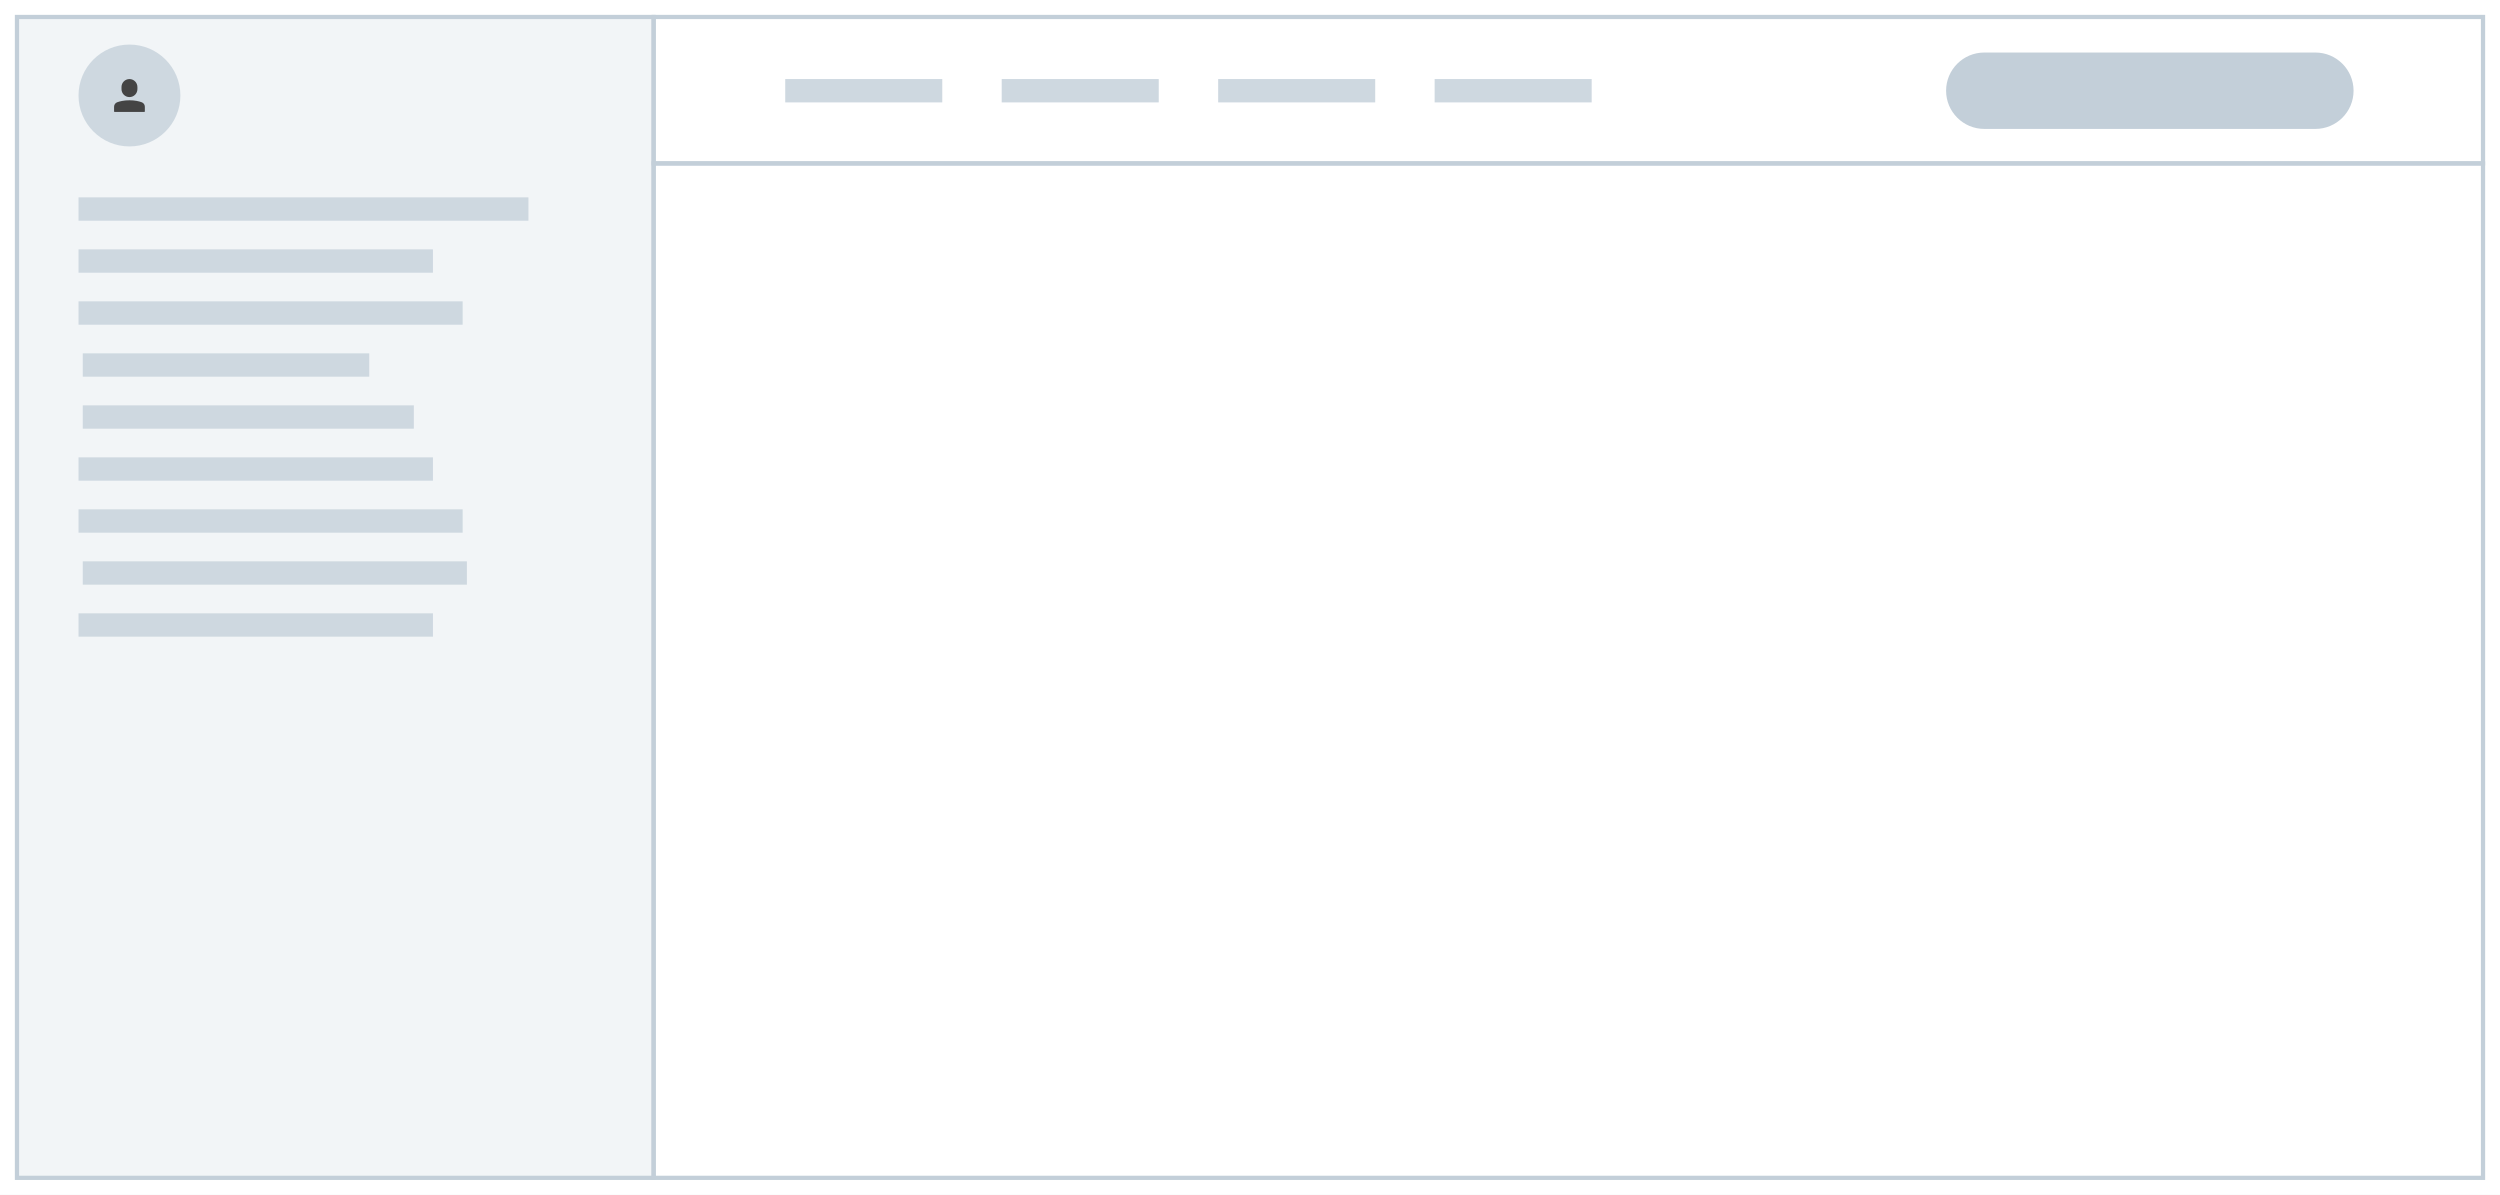
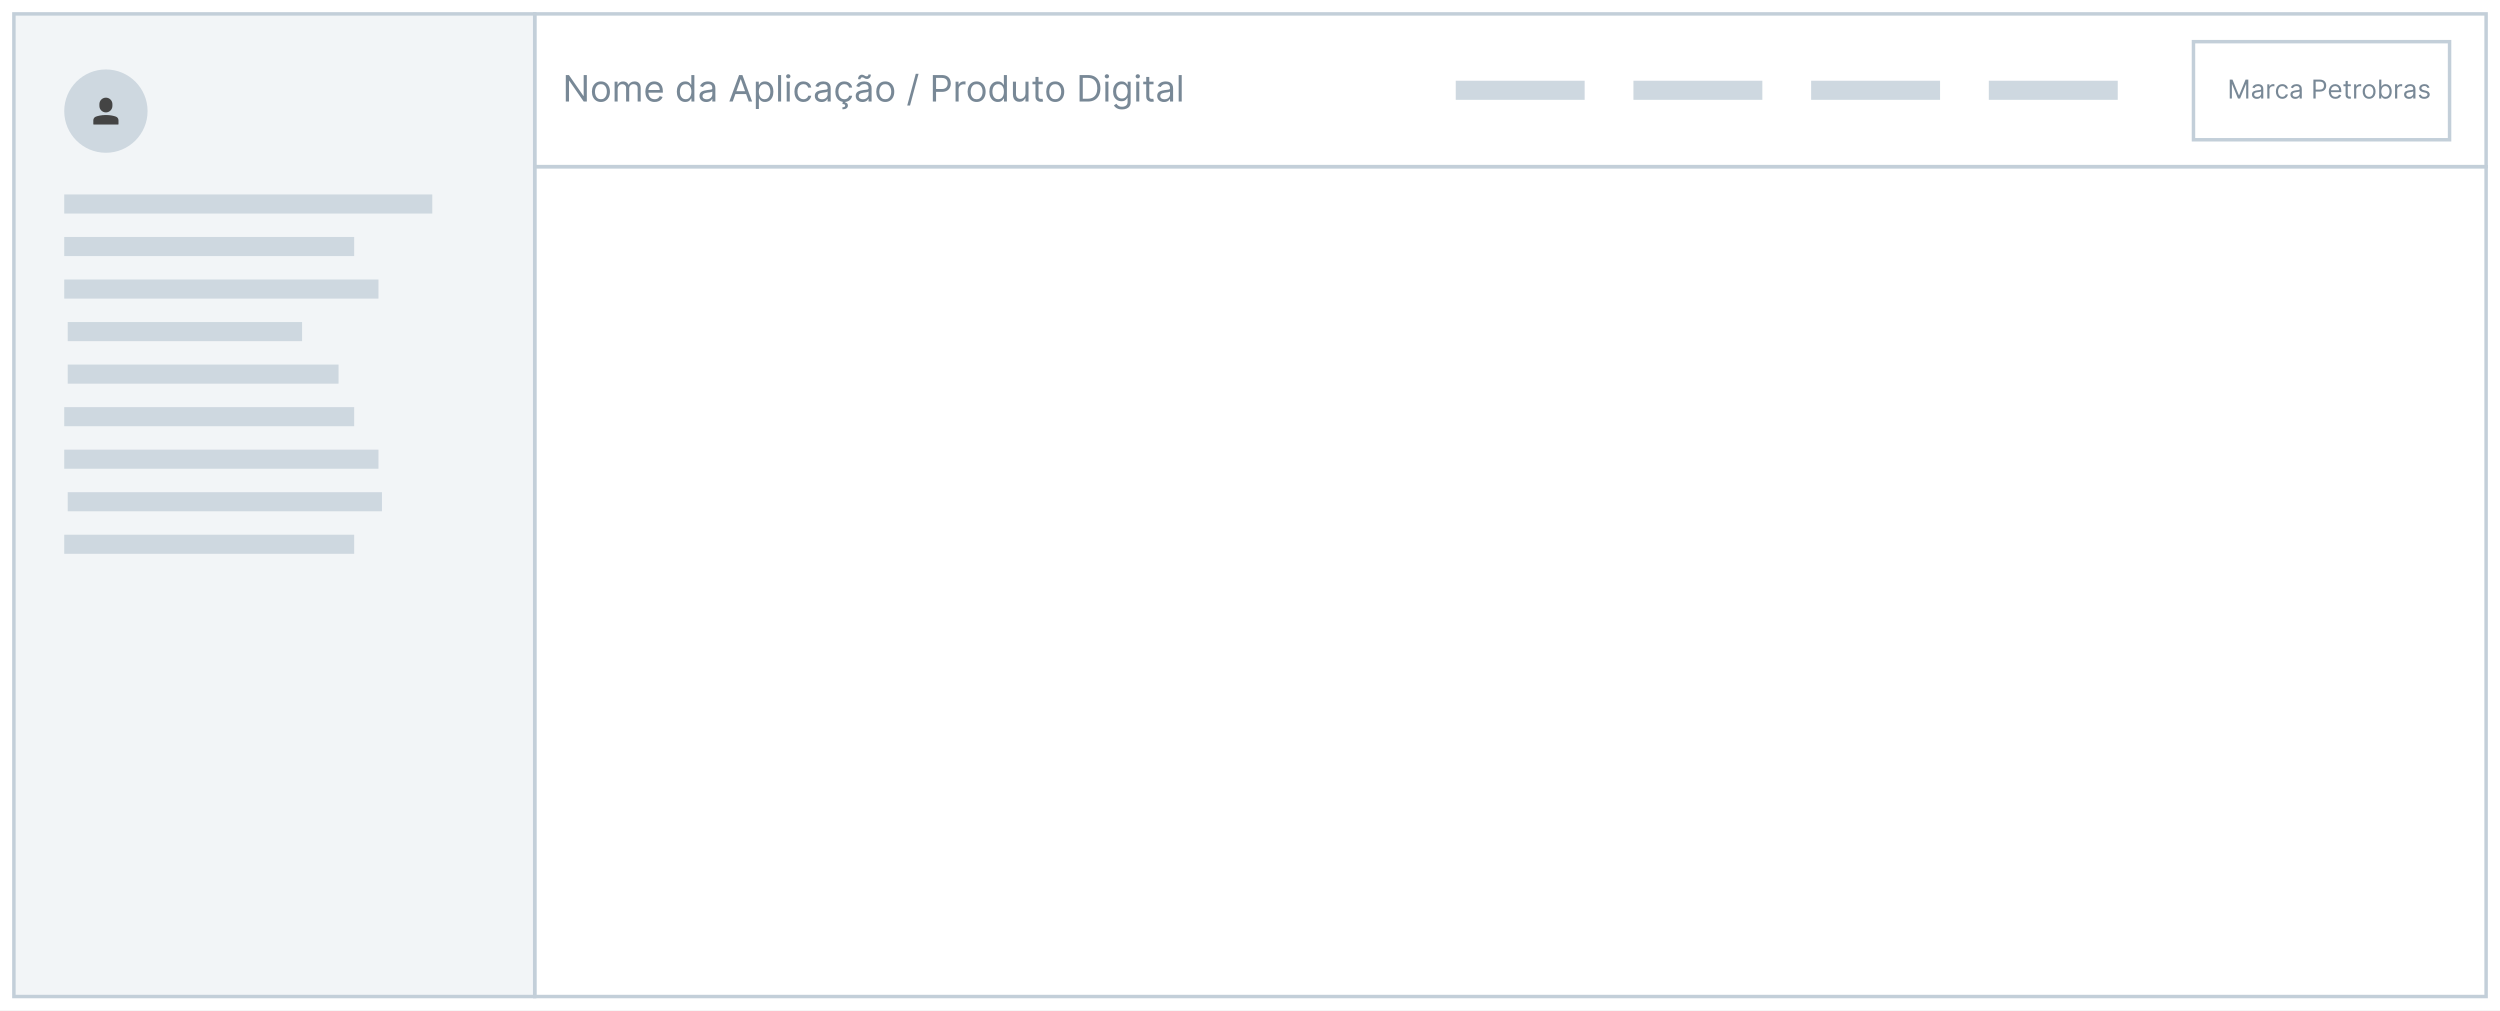
- <svg xmlns="http://www.w3.org/2000/svg" width="1178" height="563" viewBox="0 0 1178 563" fill="none">
-   <rect width="1178" height="563" fill="white" />
-   <path d="M308 8H8V555H308V8Z" fill="#F2F5F7" stroke="#C3CFD9" stroke-width="2" />
-   <path d="M61 69C74.255 69 85 58.255 85 45C85 31.745 74.255 21 61 21C47.745 21 37 31.745 37 45C37 58.255 47.745 69 61 69Z" fill="#CED8E0" />
-   <g clip-path="url(#clip0_2_4758)">
-     <path d="M66.77 48.178C65.599 47.755 63.647 47.25 61 47.25C58.353 47.25 56.401 47.755 55.23 48.178C54.344 48.498 53.75 49.348 53.75 50.294V52.5C53.75 52.638 53.862 52.75 54 52.75H68C68.138 52.75 68.25 52.638 68.25 52.5V50.294C68.25 49.348 67.656 48.498 66.77 48.178Z" fill="#444444" />
-     <path d="M61 45.75C63.068 45.75 64.75 44.068 64.75 42V41C64.75 38.932 63.068 37.25 61 37.25C58.932 37.25 57.25 38.932 57.25 41V42C57.25 44.068 58.932 45.75 61 45.75Z" fill="#444444" />
+ <svg xmlns="http://www.w3.org/2000/svg" width="1440" height="582" viewBox="0 0 1440 582" fill="none">
+   <rect width="1440" height="582" fill="white" />
+   <path d="M308 8H8V574H308V8Z" fill="#F2F5F7" stroke="#C3CFD9" stroke-width="2" />
+   <path d="M61 88C74.255 88 85 77.255 85 64C85 50.745 74.255 40 61 40C47.745 40 37 50.745 37 64C37 77.255 47.745 88 61 88Z" fill="#CED8E0" />
+   <g clip-path="url(#clip0_6_2473)">
+     <path d="M66.77 67.178C65.599 66.755 63.647 66.25 61 66.25C58.353 66.25 56.401 66.755 55.23 67.178C54.344 67.498 53.75 68.348 53.75 69.293V71.5C53.75 71.638 53.862 71.75 54 71.75H68C68.138 71.75 68.25 71.638 68.25 71.5V69.293C68.25 68.348 67.656 67.498 66.77 67.178Z" fill="#444444" />
+     <path d="M61 64.75C63.068 64.75 64.75 63.068 64.75 61V60C64.75 57.932 63.068 56.25 61 56.25C58.932 56.25 57.25 57.932 57.25 60V61C57.25 63.068 58.932 64.75 61 64.75Z" fill="#444444" />
  </g>
-   <path d="M249 93H37V104H249V93Z" fill="#CED8E0" />
-   <path d="M204 117.5H37V128.5H204V117.5Z" fill="#CED8E0" />
-   <path d="M218 142H37V153H218V142Z" fill="#CED8E0" />
-   <path d="M174 166.5H39V177.5H174V166.5Z" fill="#CED8E0" />
-   <path d="M195 191H39V202H195V191Z" fill="#CED8E0" />
-   <path d="M204 215.5H37V226.5H204V215.5Z" fill="#CED8E0" />
-   <path d="M218 240H37V251H218V240Z" fill="#CED8E0" />
-   <path d="M220 264.5H39V275.5H220V264.5Z" fill="#CED8E0" />
-   <path d="M204 289H37V300H204V289Z" fill="#CED8E0" />
-   <path d="M1170 8H308V77H1170V8Z" stroke="#C3CFD9" stroke-width="2" />
-   <path d="M444 37.25H370V48.25H444V37.25Z" fill="#CED8E0" />
-   <path d="M546 37.25H472V48.25H546V37.25Z" fill="#CED8E0" />
-   <path d="M648 37.25H574V48.25H648V37.25Z" fill="#CED8E0" />
-   <path d="M750 37.25H676V48.25H750V37.25Z" fill="#CED8E0" />
-   <path d="M1091 24.75H935C925.059 24.75 917 32.809 917 42.75C917 52.691 925.059 60.75 935 60.75H1091C1100.94 60.75 1109 52.691 1109 42.75C1109 32.809 1100.94 24.75 1091 24.75Z" fill="white" />
-   <path d="M1091 24.75H935C925.059 24.75 917 32.809 917 42.75C917 52.691 925.059 60.75 935 60.75H1091C1100.94 60.75 1109 52.691 1109 42.75C1109 32.809 1100.94 24.75 1091 24.75Z" fill="#C3CFD9" />
-   <path d="M1170 77H308V555H1170V77Z" stroke="#C3CFD9" stroke-width="2" />
+   <path d="M249 112H37V123H249V112Z" fill="#CED8E0" />
+   <path d="M204 136.5H37V147.5H204V136.5Z" fill="#CED8E0" />
+   <path d="M218 161H37V172H218V161Z" fill="#CED8E0" />
+   <path d="M174 185.5H39V196.5H174V185.5Z" fill="#CED8E0" />
+   <path d="M195 210H39V221H195V210Z" fill="#CED8E0" />
+   <path d="M204 234.5H37V245.5H204V234.5Z" fill="#CED8E0" />
+   <path d="M218 259H37V270H218V259Z" fill="#CED8E0" />
+   <path d="M220 283.5H39V294.5H220V283.5Z" fill="#CED8E0" />
+   <path d="M204 308H37V319H204V308Z" fill="#CED8E0" />
+   <path d="M1432 96H308V574H1432V96Z" stroke="#C3CFD9" stroke-width="2" />
+   <path d="M1432 8H308V96H1432V8Z" stroke="#C3CFD9" stroke-width="2" />
+   <path d="M338.015 43.227V58.5H336.226L327.903 46.508H327.754V58.5H325.905V43.227H327.694L336.047 55.249H336.196V43.227H338.015ZM346.131 58.739C345.097 58.739 344.189 58.492 343.409 58C342.633 57.508 342.027 56.82 341.589 55.935C341.157 55.05 340.941 54.016 340.941 52.832C340.941 51.639 341.157 50.598 341.589 49.708C342.027 48.818 342.633 48.127 343.409 47.635C344.189 47.142 345.097 46.896 346.131 46.896C347.165 46.896 348.07 47.142 348.845 47.635C349.626 48.127 350.232 48.818 350.665 49.708C351.102 50.598 351.321 51.639 351.321 52.832C351.321 54.016 351.102 55.05 350.665 55.935C350.232 56.82 349.626 57.508 348.845 58C348.07 58.492 347.165 58.739 346.131 58.739ZM346.131 57.158C346.916 57.158 347.563 56.956 348.07 56.554C348.577 56.151 348.952 55.621 349.196 54.965C349.439 54.309 349.561 53.598 349.561 52.832C349.561 52.067 349.439 51.353 349.196 50.692C348.952 50.031 348.577 49.496 348.07 49.089C347.563 48.681 346.916 48.477 346.131 48.477C345.345 48.477 344.699 48.681 344.192 49.089C343.685 49.496 343.31 50.031 343.066 50.692C342.822 51.353 342.701 52.067 342.701 52.832C342.701 53.598 342.822 54.309 343.066 54.965C343.31 55.621 343.685 56.151 344.192 56.554C344.699 56.956 345.345 57.158 346.131 57.158ZM354.008 58.5V47.045H355.708V48.835H355.857C356.096 48.224 356.481 47.749 357.013 47.411C357.545 47.068 358.184 46.896 358.93 46.896C359.685 46.896 360.314 47.068 360.816 47.411C361.323 47.749 361.719 48.224 362.002 48.835H362.121C362.415 48.244 362.855 47.774 363.441 47.426C364.028 47.073 364.731 46.896 365.552 46.896C366.576 46.896 367.414 47.217 368.065 47.858C368.716 48.495 369.042 49.486 369.042 50.834V58.5H367.282V50.834C367.282 49.989 367.051 49.385 366.588 49.022C366.126 48.659 365.582 48.477 364.955 48.477C364.15 48.477 363.526 48.721 363.083 49.208C362.641 49.69 362.42 50.302 362.42 51.043V58.5H360.63V50.655C360.63 50.004 360.419 49.479 359.996 49.081C359.573 48.679 359.029 48.477 358.363 48.477C357.905 48.477 357.478 48.599 357.08 48.843C356.687 49.086 356.369 49.424 356.126 49.857C355.887 50.284 355.768 50.779 355.768 51.341V58.5H354.008ZM377.062 58.739C375.959 58.739 375.007 58.495 374.206 58.008C373.411 57.516 372.797 56.83 372.364 55.95C371.937 55.065 371.723 54.035 371.723 52.862C371.723 51.689 371.937 50.655 372.364 49.76C372.797 48.86 373.398 48.159 374.169 47.657C374.944 47.15 375.849 46.896 376.883 46.896C377.48 46.896 378.069 46.996 378.651 47.195C379.232 47.394 379.762 47.717 380.239 48.164C380.716 48.606 381.097 49.193 381.38 49.924C381.663 50.655 381.805 51.555 381.805 52.624V53.369H372.976V51.848H380.015C380.015 51.202 379.886 50.625 379.628 50.118C379.374 49.611 379.011 49.211 378.539 48.917C378.072 48.624 377.52 48.477 376.883 48.477C376.182 48.477 375.576 48.651 375.064 48.999C374.557 49.342 374.166 49.79 373.893 50.342C373.619 50.894 373.483 51.485 373.483 52.117V53.131C373.483 53.996 373.632 54.729 373.93 55.331C374.233 55.927 374.654 56.382 375.19 56.695C375.727 57.004 376.351 57.158 377.062 57.158C377.525 57.158 377.942 57.093 378.315 56.964C378.693 56.83 379.019 56.631 379.292 56.367C379.565 56.099 379.777 55.766 379.926 55.368L381.626 55.845C381.447 56.422 381.146 56.929 380.724 57.367C380.301 57.799 379.779 58.137 379.158 58.381C378.536 58.619 377.838 58.739 377.062 58.739ZM394.714 58.739C393.759 58.739 392.917 58.498 392.186 58.015C391.455 57.528 390.883 56.842 390.471 55.957C390.058 55.067 389.852 54.016 389.852 52.803C389.852 51.599 390.058 50.555 390.471 49.67C390.883 48.785 391.458 48.102 392.193 47.62C392.929 47.137 393.779 46.896 394.744 46.896C395.489 46.896 396.079 47.021 396.511 47.269C396.949 47.513 397.282 47.791 397.51 48.104C397.744 48.413 397.926 48.666 398.055 48.865H398.204V43.227H399.964V58.5H398.264V56.74H398.055C397.926 56.949 397.742 57.212 397.503 57.531C397.264 57.844 396.924 58.125 396.481 58.373C396.039 58.617 395.45 58.739 394.714 58.739ZM394.953 57.158C395.659 57.158 396.255 56.974 396.742 56.606C397.23 56.233 397.6 55.718 397.853 55.062C398.107 54.401 398.234 53.638 398.234 52.773C398.234 51.918 398.11 51.169 397.861 50.528C397.612 49.882 397.244 49.38 396.757 49.022C396.27 48.659 395.668 48.477 394.953 48.477C394.207 48.477 393.585 48.669 393.088 49.051C392.596 49.429 392.226 49.944 391.977 50.595C391.733 51.242 391.612 51.967 391.612 52.773C391.612 53.588 391.736 54.329 391.985 54.995C392.238 55.656 392.611 56.183 393.103 56.576C393.6 56.964 394.217 57.158 394.953 57.158ZM406.802 58.769C406.076 58.769 405.418 58.632 404.826 58.358C404.235 58.08 403.765 57.68 403.417 57.158C403.069 56.631 402.895 55.994 402.895 55.249C402.895 54.592 403.024 54.06 403.282 53.653C403.541 53.24 403.886 52.917 404.319 52.683C404.752 52.45 405.229 52.276 405.751 52.161C406.278 52.042 406.807 51.947 407.339 51.878C408.035 51.788 408.6 51.721 409.032 51.676C409.47 51.627 409.788 51.545 409.987 51.43C410.19 51.316 410.292 51.117 410.292 50.834V50.774C410.292 50.038 410.091 49.467 409.688 49.059C409.291 48.651 408.687 48.447 407.876 48.447C407.036 48.447 406.377 48.631 405.9 48.999C405.423 49.367 405.087 49.76 404.893 50.178L403.223 49.581C403.521 48.885 403.919 48.343 404.416 47.955C404.918 47.562 405.465 47.289 406.057 47.135C406.653 46.976 407.24 46.896 407.817 46.896C408.184 46.896 408.607 46.941 409.084 47.031C409.567 47.115 410.031 47.291 410.479 47.56C410.931 47.828 411.307 48.234 411.605 48.776C411.903 49.318 412.052 50.043 412.052 50.953V58.5H410.292V56.949H410.203C410.084 57.197 409.885 57.463 409.606 57.747C409.328 58.03 408.958 58.271 408.495 58.47C408.033 58.669 407.469 58.769 406.802 58.769ZM407.071 57.188C407.767 57.188 408.353 57.051 408.831 56.777C409.313 56.504 409.676 56.151 409.92 55.718C410.168 55.286 410.292 54.831 410.292 54.354V52.743C410.218 52.832 410.054 52.914 409.8 52.989C409.552 53.059 409.263 53.121 408.935 53.175C408.612 53.225 408.296 53.27 407.988 53.31C407.685 53.344 407.439 53.374 407.25 53.399C406.792 53.459 406.365 53.556 405.967 53.69C405.574 53.819 405.256 54.016 405.013 54.279C404.774 54.538 404.655 54.891 404.655 55.338C404.655 55.95 404.881 56.412 405.333 56.725C405.791 57.033 406.37 57.188 407.071 57.188ZM422.036 58.5H420.097L425.705 43.227H427.614L433.222 58.5H431.283L426.719 45.644H426.6L422.036 58.5ZM422.752 52.534H430.567V54.175H422.752V52.534ZM435.362 62.795V47.045H437.063V48.865H437.271C437.401 48.666 437.58 48.413 437.808 48.104C438.042 47.791 438.375 47.513 438.808 47.269C439.245 47.021 439.837 46.896 440.582 46.896C441.547 46.896 442.397 47.137 443.133 47.62C443.869 48.102 444.443 48.785 444.856 49.67C445.268 50.555 445.474 51.599 445.474 52.803C445.474 54.016 445.268 55.067 444.856 55.957C444.443 56.842 443.871 57.528 443.14 58.015C442.409 58.498 441.567 58.739 440.612 58.739C439.876 58.739 439.287 58.617 438.845 58.373C438.402 58.125 438.062 57.844 437.823 57.531C437.585 57.212 437.401 56.949 437.271 56.74H437.122V62.795H435.362ZM437.092 52.773C437.092 53.638 437.219 54.401 437.473 55.062C437.726 55.718 438.097 56.233 438.584 56.606C439.071 56.974 439.668 57.158 440.374 57.158C441.109 57.158 441.723 56.964 442.216 56.576C442.713 56.183 443.086 55.656 443.334 54.995C443.588 54.329 443.715 53.588 443.715 52.773C443.715 51.967 443.59 51.242 443.342 50.595C443.098 49.944 442.728 49.429 442.231 49.051C441.738 48.669 441.119 48.477 440.374 48.477C439.658 48.477 439.056 48.659 438.569 49.022C438.082 49.38 437.714 49.882 437.465 50.528C437.217 51.169 437.092 51.918 437.092 52.773ZM449.919 43.227V58.5H448.159V43.227H449.919ZM453.143 58.5V47.045H454.902V58.5H453.143ZM454.037 45.136C453.694 45.136 453.399 45.02 453.15 44.786C452.906 44.552 452.785 44.271 452.785 43.943C452.785 43.615 452.906 43.334 453.15 43.1C453.399 42.867 453.694 42.75 454.037 42.75C454.38 42.75 454.674 42.867 454.917 43.1C455.166 43.334 455.29 43.615 455.29 43.943C455.29 44.271 455.166 44.552 454.917 44.786C454.674 45.02 454.38 45.136 454.037 45.136ZM462.779 58.739C461.705 58.739 460.781 58.485 460.005 57.978C459.23 57.471 458.633 56.772 458.215 55.883C457.798 54.992 457.589 53.976 457.589 52.832C457.589 51.669 457.803 50.642 458.23 49.752C458.663 48.858 459.264 48.159 460.035 47.657C460.811 47.15 461.715 46.896 462.75 46.896C463.555 46.896 464.281 47.045 464.927 47.344C465.573 47.642 466.103 48.06 466.515 48.597C466.928 49.133 467.184 49.76 467.284 50.476H465.524C465.389 49.954 465.091 49.492 464.629 49.089C464.171 48.681 463.555 48.477 462.779 48.477C462.093 48.477 461.492 48.656 460.975 49.014C460.463 49.367 460.062 49.867 459.774 50.513C459.491 51.154 459.349 51.908 459.349 52.773C459.349 53.658 459.488 54.428 459.767 55.084C460.05 55.741 460.448 56.25 460.96 56.613C461.477 56.976 462.083 57.158 462.779 57.158C463.237 57.158 463.652 57.078 464.025 56.919C464.398 56.76 464.713 56.531 464.972 56.233C465.23 55.935 465.414 55.577 465.524 55.159H467.284C467.184 55.835 466.938 56.444 466.545 56.986C466.158 57.523 465.643 57.951 465.002 58.269C464.365 58.582 463.625 58.739 462.779 58.739ZM473.227 58.769C472.501 58.769 471.843 58.632 471.251 58.358C470.659 58.08 470.189 57.68 469.841 57.158C469.493 56.631 469.319 55.994 469.319 55.249C469.319 54.592 469.449 54.06 469.707 53.653C469.966 53.24 470.311 52.917 470.744 52.683C471.176 52.45 471.654 52.276 472.176 52.161C472.703 52.042 473.232 51.947 473.764 51.878C474.46 51.788 475.024 51.721 475.457 51.676C475.894 51.627 476.213 51.545 476.411 51.43C476.615 51.316 476.717 51.117 476.717 50.834V50.774C476.717 50.038 476.516 49.467 476.113 49.059C475.715 48.651 475.111 48.447 474.301 48.447C473.461 48.447 472.802 48.631 472.325 48.999C471.848 49.367 471.512 49.76 471.318 50.178L469.648 49.581C469.946 48.885 470.344 48.343 470.841 47.955C471.343 47.562 471.89 47.289 472.481 47.135C473.078 46.976 473.665 46.896 474.241 46.896C474.609 46.896 475.032 46.941 475.509 47.031C475.991 47.115 476.456 47.291 476.904 47.56C477.356 47.828 477.731 48.234 478.03 48.776C478.328 49.318 478.477 50.043 478.477 50.953V58.5H476.717V56.949H476.628C476.508 57.197 476.31 57.463 476.031 57.747C475.753 58.03 475.382 58.271 474.92 58.47C474.458 58.669 473.893 58.769 473.227 58.769ZM473.496 57.188C474.192 57.188 474.778 57.051 475.256 56.777C475.738 56.504 476.101 56.151 476.344 55.718C476.593 55.286 476.717 54.831 476.717 54.354V52.743C476.643 52.832 476.479 52.914 476.225 52.989C475.976 53.059 475.688 53.121 475.36 53.175C475.037 53.225 474.721 53.27 474.413 53.31C474.11 53.344 473.864 53.374 473.675 53.399C473.217 53.459 472.79 53.556 472.392 53.69C471.999 53.819 471.681 54.016 471.437 54.279C471.199 54.538 471.079 54.891 471.079 55.338C471.079 55.95 471.306 56.412 471.758 56.725C472.215 57.033 472.795 57.188 473.496 57.188ZM486.343 58.739C485.269 58.739 484.344 58.485 483.569 57.978C482.793 57.471 482.197 56.772 481.779 55.883C481.361 54.992 481.152 53.976 481.152 52.832C481.152 51.669 481.366 50.642 481.794 49.752C482.226 48.858 482.828 48.159 483.598 47.657C484.374 47.15 485.279 46.896 486.313 46.896C487.118 46.896 487.844 47.045 488.491 47.344C489.137 47.642 489.666 48.06 490.079 48.597C490.492 49.133 490.748 49.76 490.847 50.476H489.087C488.953 49.954 488.655 49.492 488.192 49.089C487.735 48.681 487.118 48.477 486.343 48.477C485.657 48.477 485.055 48.656 484.538 49.014C484.026 49.367 483.626 49.867 483.337 50.513C483.054 51.154 482.912 51.908 482.912 52.773C482.912 53.658 483.052 54.428 483.33 55.084C483.613 55.741 484.011 56.25 484.523 56.613C485.04 56.976 485.647 57.158 486.343 57.158C486.8 57.158 487.215 57.078 487.588 56.919C487.961 56.76 488.277 56.531 488.535 56.233C488.794 55.935 488.978 55.577 489.087 55.159H490.847C490.748 55.835 490.502 56.444 490.109 56.986C489.721 57.523 489.206 57.951 488.565 58.269C487.929 58.582 487.188 58.739 486.343 58.739ZM485.508 58.44H486.969L486.85 59.037C487.238 59.097 487.593 59.258 487.916 59.522C488.239 59.79 488.401 60.215 488.401 60.797C488.401 61.438 488.135 61.96 487.603 62.363C487.076 62.771 486.298 62.974 485.269 62.974L485.209 61.811C485.672 61.811 486.054 61.736 486.358 61.587C486.666 61.443 486.82 61.2 486.82 60.856C486.82 60.514 486.693 60.28 486.44 60.156C486.186 60.031 485.776 59.947 485.209 59.902L485.508 58.44ZM496.791 58.769C496.065 58.769 495.406 58.632 494.814 58.358C494.223 58.08 493.753 57.68 493.405 57.158C493.057 56.631 492.883 55.994 492.883 55.249C492.883 54.592 493.012 54.06 493.271 53.653C493.529 53.24 493.875 52.917 494.307 52.683C494.74 52.45 495.217 52.276 495.739 52.161C496.266 52.042 496.796 51.947 497.328 51.878C498.024 51.788 498.588 51.721 499.02 51.676C499.458 51.627 499.776 51.545 499.975 51.43C500.179 51.316 500.281 51.117 500.281 50.834V50.774C500.281 50.038 500.079 49.467 499.677 49.059C499.279 48.651 498.675 48.447 497.864 48.447C497.024 48.447 496.366 48.631 495.888 48.999C495.411 49.367 495.075 49.76 494.882 50.178L493.211 49.581C493.509 48.885 493.907 48.343 494.404 47.955C494.906 47.562 495.453 47.289 496.045 47.135C496.641 46.976 497.228 46.896 497.805 46.896C498.173 46.896 498.595 46.941 499.073 47.031C499.555 47.115 500.02 47.291 500.467 47.56C500.92 47.828 501.295 48.234 501.593 48.776C501.891 49.318 502.041 50.043 502.041 50.953V58.5H500.281V56.949H500.191C500.072 57.197 499.873 57.463 499.595 57.747C499.316 58.03 498.946 58.271 498.483 58.47C498.021 58.669 497.457 58.769 496.791 58.769ZM497.059 57.188C497.755 57.188 498.342 57.051 498.819 56.777C499.301 56.504 499.664 56.151 499.908 55.718C500.156 55.286 500.281 54.831 500.281 54.354V52.743C500.206 52.832 500.042 52.914 499.788 52.989C499.54 53.059 499.252 53.121 498.923 53.175C498.6 53.225 498.285 53.27 497.976 53.31C497.673 53.344 497.427 53.374 497.238 53.399C496.781 53.459 496.353 53.556 495.955 53.69C495.563 53.819 495.244 54.016 495.001 54.279C494.762 54.538 494.643 54.891 494.643 55.338C494.643 55.95 494.869 56.412 495.322 56.725C495.779 57.033 496.358 57.188 497.059 57.188ZM495.627 45.673L494.255 45.614C494.255 44.853 494.471 44.231 494.904 43.749C495.341 43.262 495.881 43.019 496.522 43.019C496.806 43.019 497.057 43.068 497.275 43.168C497.494 43.262 497.703 43.371 497.902 43.496C498.101 43.62 498.304 43.732 498.513 43.831C498.727 43.926 498.968 43.973 499.237 43.973C499.52 43.973 499.759 43.864 499.953 43.645C500.151 43.421 500.251 43.153 500.251 42.84L501.593 42.959C501.593 43.734 501.374 44.351 500.937 44.808C500.504 45.266 499.967 45.494 499.326 45.494C498.983 45.494 498.7 45.447 498.476 45.353C498.252 45.253 498.053 45.141 497.879 45.017C497.705 44.893 497.521 44.783 497.328 44.689C497.134 44.59 496.895 44.54 496.612 44.54C496.328 44.54 496.092 44.652 495.903 44.875C495.719 45.094 495.627 45.36 495.627 45.673ZM509.906 58.739C508.872 58.739 507.965 58.492 507.184 58C506.409 57.508 505.802 56.82 505.365 55.935C504.932 55.05 504.716 54.016 504.716 52.832C504.716 51.639 504.932 50.598 505.365 49.708C505.802 48.818 506.409 48.127 507.184 47.635C507.965 47.142 508.872 46.896 509.906 46.896C510.94 46.896 511.845 47.142 512.621 47.635C513.401 48.127 514.008 48.818 514.44 49.708C514.878 50.598 515.097 51.639 515.097 52.832C515.097 54.016 514.878 55.05 514.44 55.935C514.008 56.82 513.401 57.508 512.621 58C511.845 58.492 510.94 58.739 509.906 58.739ZM509.906 57.158C510.692 57.158 511.338 56.956 511.845 56.554C512.352 56.151 512.728 55.621 512.971 54.965C513.215 54.309 513.337 53.598 513.337 52.832C513.337 52.067 513.215 51.353 512.971 50.692C512.728 50.031 512.352 49.496 511.845 49.089C511.338 48.681 510.692 48.477 509.906 48.477C509.121 48.477 508.474 48.681 507.967 49.089C507.46 49.496 507.085 50.031 506.841 50.692C506.598 51.353 506.476 52.067 506.476 52.832C506.476 53.598 506.598 54.309 506.841 54.965C507.085 55.621 507.46 56.151 507.967 56.554C508.474 56.956 509.121 57.158 509.906 57.158ZM529.089 42.511L524.167 60.797H522.556L527.478 42.511H529.089ZM537.32 58.5V43.227H542.48C543.678 43.227 544.658 43.444 545.418 43.876C546.184 44.304 546.751 44.883 547.119 45.614C547.487 46.344 547.67 47.16 547.67 48.06C547.67 48.959 547.487 49.777 547.119 50.513C546.756 51.249 546.194 51.836 545.433 52.273C544.673 52.706 543.698 52.922 542.51 52.922H538.811V51.281H542.45C543.271 51.281 543.929 51.14 544.427 50.856C544.924 50.573 545.284 50.19 545.508 49.708C545.737 49.221 545.851 48.671 545.851 48.06C545.851 47.448 545.737 46.901 545.508 46.419C545.284 45.937 544.921 45.559 544.419 45.285C543.917 45.007 543.251 44.868 542.42 44.868H539.169V58.5H537.32ZM550.411 58.5V47.045H552.111V48.776H552.231C552.439 48.209 552.817 47.749 553.364 47.396C553.911 47.043 554.528 46.867 555.214 46.867C555.343 46.867 555.504 46.869 555.698 46.874C555.892 46.879 556.039 46.886 556.138 46.896V48.686C556.079 48.671 555.942 48.649 555.728 48.619C555.519 48.584 555.298 48.567 555.064 48.567C554.508 48.567 554.011 48.684 553.573 48.917C553.14 49.146 552.797 49.464 552.544 49.872C552.295 50.275 552.171 50.734 552.171 51.251V58.5H550.411ZM562.529 58.739C561.495 58.739 560.588 58.492 559.807 58C559.032 57.508 558.425 56.82 557.988 55.935C557.555 55.05 557.339 54.016 557.339 52.832C557.339 51.639 557.555 50.598 557.988 49.708C558.425 48.818 559.032 48.127 559.807 47.635C560.588 47.142 561.495 46.896 562.529 46.896C563.563 46.896 564.468 47.142 565.244 47.635C566.024 48.127 566.631 48.818 567.063 49.708C567.501 50.598 567.72 51.639 567.72 52.832C567.72 54.016 567.501 55.05 567.063 55.935C566.631 56.82 566.024 57.508 565.244 58C564.468 58.492 563.563 58.739 562.529 58.739ZM562.529 57.158C563.315 57.158 563.961 56.956 564.468 56.554C564.975 56.151 565.351 55.621 565.594 54.965C565.838 54.309 565.96 53.598 565.96 52.832C565.96 52.067 565.838 51.353 565.594 50.692C565.351 50.031 564.975 49.496 564.468 49.089C563.961 48.681 563.315 48.477 562.529 48.477C561.744 48.477 561.098 48.681 560.59 49.089C560.083 49.496 559.708 50.031 559.464 50.692C559.221 51.353 559.099 52.067 559.099 52.832C559.099 53.598 559.221 54.309 559.464 54.965C559.708 55.621 560.083 56.151 560.59 56.554C561.098 56.956 561.744 57.158 562.529 57.158ZM574.731 58.739C573.777 58.739 572.934 58.498 572.203 58.015C571.473 57.528 570.901 56.842 570.488 55.957C570.076 55.067 569.869 54.016 569.869 52.803C569.869 51.599 570.076 50.555 570.488 49.67C570.901 48.785 571.475 48.102 572.211 47.62C572.947 47.137 573.797 46.896 574.761 46.896C575.507 46.896 576.096 47.021 576.529 47.269C576.966 47.513 577.299 47.791 577.528 48.104C577.762 48.413 577.943 48.666 578.072 48.865H578.222V43.227H579.981V58.5H578.281V56.74H578.072C577.943 56.949 577.759 57.212 577.521 57.531C577.282 57.844 576.941 58.125 576.499 58.373C576.056 58.617 575.467 58.739 574.731 58.739ZM574.97 57.158C575.676 57.158 576.273 56.974 576.76 56.606C577.247 56.233 577.617 55.718 577.871 55.062C578.125 54.401 578.251 53.638 578.251 52.773C578.251 51.918 578.127 51.169 577.879 50.528C577.63 49.882 577.262 49.38 576.775 49.022C576.288 48.659 575.686 48.477 574.97 48.477C574.224 48.477 573.603 48.669 573.106 49.051C572.614 49.429 572.243 49.944 571.995 50.595C571.751 51.242 571.629 51.967 571.629 52.773C571.629 53.588 571.754 54.329 572.002 54.995C572.256 55.656 572.629 56.183 573.121 56.576C573.618 56.964 574.234 57.158 574.97 57.158ZM590.668 53.817V47.045H592.428V58.5H590.668V56.561H590.549C590.28 57.143 589.863 57.637 589.296 58.045C588.729 58.448 588.013 58.649 587.148 58.649C586.432 58.649 585.796 58.492 585.239 58.179C584.682 57.861 584.245 57.384 583.926 56.748C583.608 56.106 583.449 55.298 583.449 54.324V47.045H585.209V54.205C585.209 55.04 585.443 55.706 585.91 56.203C586.382 56.7 586.984 56.949 587.715 56.949C588.152 56.949 588.597 56.837 589.05 56.613C589.507 56.39 589.89 56.047 590.198 55.584C590.511 55.122 590.668 54.533 590.668 53.817ZM600.633 47.045V48.537H594.697V47.045H600.633ZM596.427 44.301H598.187V55.219C598.187 55.716 598.259 56.089 598.403 56.337C598.552 56.581 598.741 56.745 598.97 56.83C599.204 56.909 599.45 56.949 599.708 56.949C599.902 56.949 600.061 56.939 600.185 56.919C600.31 56.894 600.409 56.874 600.484 56.859L600.842 58.44C600.722 58.485 600.556 58.53 600.342 58.575C600.128 58.624 599.857 58.649 599.529 58.649C599.032 58.649 598.545 58.542 598.068 58.328C597.595 58.115 597.202 57.789 596.889 57.352C596.581 56.914 596.427 56.362 596.427 55.696V44.301ZM607.811 58.739C606.777 58.739 605.869 58.492 605.089 58C604.313 57.508 603.707 56.82 603.269 55.935C602.837 55.05 602.62 54.016 602.62 52.832C602.62 51.639 602.837 50.598 603.269 49.708C603.707 48.818 604.313 48.127 605.089 47.635C605.869 47.142 606.777 46.896 607.811 46.896C608.845 46.896 609.75 47.142 610.525 47.635C611.306 48.127 611.912 48.818 612.345 49.708C612.782 50.598 613.001 51.639 613.001 52.832C613.001 54.016 612.782 55.05 612.345 55.935C611.912 56.82 611.306 57.508 610.525 58C609.75 58.492 608.845 58.739 607.811 58.739ZM607.811 57.158C608.596 57.158 609.242 56.956 609.75 56.554C610.257 56.151 610.632 55.621 610.876 54.965C611.119 54.309 611.241 53.598 611.241 52.832C611.241 52.067 611.119 51.353 610.876 50.692C610.632 50.031 610.257 49.496 609.75 49.089C609.242 48.681 608.596 48.477 607.811 48.477C607.025 48.477 606.379 48.681 605.872 49.089C605.365 49.496 604.989 50.031 604.746 50.692C604.502 51.353 604.38 52.067 604.38 52.832C604.38 53.598 604.502 54.309 604.746 54.965C604.989 55.621 605.365 56.151 605.872 56.554C606.379 56.956 607.025 57.158 607.811 57.158ZM626.545 58.5H621.832V43.227H626.754C628.236 43.227 629.504 43.533 630.557 44.145C631.611 44.751 632.419 45.624 632.981 46.762C633.543 47.896 633.824 49.253 633.824 50.834C633.824 52.425 633.54 53.794 632.974 54.943C632.407 56.086 631.582 56.966 630.498 57.583C629.414 58.194 628.097 58.5 626.545 58.5ZM623.682 56.859H626.426C627.689 56.859 628.735 56.616 629.566 56.129C630.396 55.641 631.015 54.948 631.423 54.048C631.83 53.148 632.034 52.077 632.034 50.834C632.034 49.601 631.833 48.539 631.43 47.65C631.027 46.755 630.426 46.069 629.625 45.591C628.825 45.109 627.828 44.868 626.635 44.868H623.682V56.859ZM636.687 58.5V47.045H638.447V58.5H636.687ZM637.582 45.136C637.239 45.136 636.943 45.02 636.695 44.786C636.451 44.552 636.33 44.271 636.33 43.943C636.33 43.615 636.451 43.334 636.695 43.1C636.943 42.867 637.239 42.75 637.582 42.75C637.925 42.75 638.219 42.867 638.462 43.1C638.711 43.334 638.835 43.615 638.835 43.943C638.835 44.271 638.711 44.552 638.462 44.786C638.219 45.02 637.925 45.136 637.582 45.136ZM646.294 63.034C645.444 63.034 644.713 62.925 644.102 62.706C643.49 62.492 642.981 62.209 642.573 61.856C642.17 61.508 641.85 61.135 641.611 60.737L643.013 59.753C643.172 59.962 643.374 60.2 643.617 60.469C643.861 60.742 644.194 60.978 644.617 61.177C645.044 61.381 645.603 61.483 646.294 61.483C647.219 61.483 647.982 61.259 648.584 60.812C649.185 60.364 649.486 59.663 649.486 58.709V56.382H649.337C649.208 56.591 649.024 56.849 648.785 57.158C648.552 57.461 648.213 57.732 647.771 57.971C647.333 58.204 646.742 58.321 645.996 58.321C645.071 58.321 644.241 58.102 643.505 57.665C642.775 57.227 642.195 56.591 641.768 55.756C641.345 54.92 641.134 53.906 641.134 52.713C641.134 51.54 641.34 50.518 641.753 49.648C642.166 48.773 642.74 48.097 643.476 47.62C644.211 47.137 645.061 46.896 646.026 46.896C646.772 46.896 647.363 47.021 647.801 47.269C648.243 47.513 648.581 47.791 648.815 48.104C649.054 48.413 649.238 48.666 649.367 48.865H649.546V47.045H651.246V58.828C651.246 59.812 651.022 60.613 650.575 61.229C650.133 61.851 649.536 62.306 648.785 62.594C648.039 62.887 647.209 63.034 646.294 63.034ZM646.235 56.74C646.941 56.74 647.537 56.578 648.025 56.255C648.512 55.932 648.882 55.467 649.136 54.861C649.389 54.254 649.516 53.528 649.516 52.683C649.516 51.858 649.392 51.13 649.143 50.498C648.895 49.867 648.527 49.372 648.039 49.014C647.552 48.656 646.951 48.477 646.235 48.477C645.489 48.477 644.868 48.666 644.37 49.044C643.878 49.422 643.508 49.929 643.259 50.565C643.016 51.202 642.894 51.908 642.894 52.683C642.894 53.479 643.018 54.182 643.267 54.794C643.52 55.4 643.893 55.877 644.385 56.225C644.883 56.569 645.499 56.74 646.235 56.74ZM654.468 58.5V47.045H656.228V58.5H654.468ZM655.363 45.136C655.02 45.136 654.724 45.02 654.475 44.786C654.232 44.552 654.11 44.271 654.11 43.943C654.11 43.615 654.232 43.334 654.475 43.1C654.724 42.867 655.02 42.75 655.363 42.75C655.706 42.75 655.999 42.867 656.243 43.1C656.491 43.334 656.615 43.615 656.615 43.943C656.615 44.271 656.491 44.552 656.243 44.786C655.999 45.02 655.706 45.136 655.363 45.136ZM664.433 47.045V48.537H658.497V47.045H664.433ZM660.227 44.301H661.987V55.219C661.987 55.716 662.059 56.089 662.203 56.337C662.352 56.581 662.541 56.745 662.77 56.83C663.003 56.909 663.249 56.949 663.508 56.949C663.702 56.949 663.861 56.939 663.985 56.919C664.11 56.894 664.209 56.874 664.284 56.859L664.641 58.44C664.522 58.485 664.356 58.53 664.142 58.575C663.928 58.624 663.657 58.649 663.329 58.649C662.832 58.649 662.345 58.542 661.867 58.328C661.395 58.115 661.002 57.789 660.689 57.352C660.381 56.914 660.227 56.362 660.227 55.696V44.301ZM670.451 58.769C669.725 58.769 669.066 58.632 668.475 58.358C667.883 58.08 667.413 57.68 667.065 57.158C666.717 56.631 666.543 55.994 666.543 55.249C666.543 54.592 666.672 54.06 666.931 53.653C667.189 53.24 667.535 52.917 667.967 52.683C668.4 52.45 668.877 52.276 669.399 52.161C669.926 52.042 670.456 51.947 670.988 51.878C671.684 51.788 672.248 51.721 672.681 51.676C673.118 51.627 673.436 51.545 673.635 51.43C673.839 51.316 673.941 51.117 673.941 50.834V50.774C673.941 50.038 673.739 49.467 673.337 49.059C672.939 48.651 672.335 48.447 671.525 48.447C670.684 48.447 670.026 48.631 669.548 48.999C669.071 49.367 668.736 49.76 668.542 50.178L666.871 49.581C667.17 48.885 667.567 48.343 668.064 47.955C668.567 47.562 669.113 47.289 669.705 47.135C670.302 46.976 670.888 46.896 671.465 46.896C671.833 46.896 672.255 46.941 672.733 47.031C673.215 47.115 673.68 47.291 674.127 47.56C674.58 47.828 674.955 48.234 675.253 48.776C675.552 49.318 675.701 50.043 675.701 50.953V58.5H673.941V56.949H673.851C673.732 57.197 673.533 57.463 673.255 57.747C672.976 58.03 672.606 58.271 672.144 58.47C671.681 58.669 671.117 58.769 670.451 58.769ZM670.719 57.188C671.415 57.188 672.002 57.051 672.479 56.777C672.961 56.504 673.324 56.151 673.568 55.718C673.817 55.286 673.941 54.831 673.941 54.354V52.743C673.866 52.832 673.702 52.914 673.449 52.989C673.2 53.059 672.912 53.121 672.584 53.175C672.26 53.225 671.945 53.27 671.636 53.31C671.333 53.344 671.087 53.374 670.898 53.399C670.441 53.459 670.013 53.556 669.616 53.69C669.223 53.819 668.905 54.016 668.661 54.279C668.422 54.538 668.303 54.891 668.303 55.338C668.303 55.95 668.529 56.412 668.982 56.725C669.439 57.033 670.018 57.188 670.719 57.188ZM680.673 43.227V58.5H678.913V43.227H680.673Z" fill="#788896" />
+   <path d="M912.763 46.5H838.509V57.5H912.763V46.5Z" fill="#CED8E0" />
+   <path d="M1015.11 46.5H940.86V57.5H1015.11V46.5Z" fill="#CED8E0" />
+   <path d="M1117.47 46.5H1043.21V57.5H1117.47V46.5Z" fill="#CED8E0" />
+   <path d="M1219.82 46.5H1145.56V57.5H1219.82V46.5Z" fill="#CED8E0" />
+   <path d="M1410.95 24H1263.44V80.5H1410.95V24Z" stroke="#C3CFD9" stroke-width="2" />
+   <path d="M1284.33 45.841H1285.91L1289.61 54.896H1289.74L1293.45 45.841H1295.03V56.75H1293.79V48.462H1293.68L1290.28 56.75H1289.08L1285.67 48.462H1285.57V56.75H1284.33V45.841ZM1299.91 56.942C1299.39 56.942 1298.92 56.844 1298.5 56.649C1298.08 56.45 1297.74 56.164 1297.49 55.791C1297.25 55.415 1297.12 54.96 1297.12 54.428C1297.12 53.959 1297.21 53.579 1297.4 53.288C1297.58 52.993 1297.83 52.762 1298.14 52.595C1298.45 52.428 1298.79 52.304 1299.16 52.222C1299.54 52.137 1299.92 52.07 1300.3 52.02C1300.79 51.956 1301.2 51.908 1301.51 51.876C1301.82 51.841 1302.04 51.782 1302.19 51.7C1302.33 51.619 1302.41 51.477 1302.41 51.274V51.231C1302.41 50.706 1302.26 50.298 1301.97 50.006C1301.69 49.715 1301.26 49.57 1300.68 49.57C1300.08 49.57 1299.61 49.701 1299.27 49.964C1298.93 50.227 1298.69 50.507 1298.55 50.805L1297.36 50.379C1297.57 49.882 1297.85 49.495 1298.21 49.218C1298.57 48.938 1298.96 48.742 1299.38 48.632C1299.81 48.519 1300.22 48.462 1300.64 48.462C1300.9 48.462 1301.2 48.494 1301.54 48.557C1301.89 48.618 1302.22 48.744 1302.54 48.936C1302.86 49.127 1303.13 49.417 1303.34 49.804C1303.56 50.191 1303.66 50.709 1303.66 51.359V56.75H1302.41V55.642H1302.34C1302.26 55.82 1302.11 56.01 1301.92 56.212C1301.72 56.414 1301.45 56.587 1301.12 56.729C1300.79 56.871 1300.39 56.942 1299.91 56.942ZM1300.1 55.812C1300.6 55.812 1301.02 55.715 1301.36 55.52C1301.71 55.324 1301.97 55.072 1302.14 54.763C1302.32 54.454 1302.41 54.129 1302.41 53.788V52.638C1302.35 52.702 1302.23 52.76 1302.05 52.814C1301.88 52.863 1301.67 52.908 1301.44 52.947C1301.21 52.982 1300.98 53.014 1300.76 53.043C1300.54 53.068 1300.37 53.089 1300.23 53.106C1299.91 53.149 1299.6 53.218 1299.32 53.314C1299.04 53.407 1298.81 53.547 1298.63 53.735C1298.46 53.92 1298.38 54.172 1298.38 54.492C1298.38 54.928 1298.54 55.258 1298.86 55.482C1299.19 55.702 1299.6 55.812 1300.1 55.812ZM1305.96 56.75V48.568H1307.17V49.804H1307.26C1307.41 49.399 1307.68 49.071 1308.07 48.819C1308.46 48.566 1308.9 48.44 1309.39 48.44C1309.48 48.44 1309.6 48.442 1309.73 48.446C1309.87 48.449 1309.98 48.455 1310.05 48.462V49.74C1310.01 49.729 1309.91 49.713 1309.75 49.692C1309.61 49.667 1309.45 49.655 1309.28 49.655C1308.88 49.655 1308.53 49.738 1308.22 49.905C1307.91 50.069 1307.66 50.296 1307.48 50.587C1307.3 50.875 1307.21 51.203 1307.21 51.572V56.75H1305.96ZM1314.61 56.92C1313.85 56.92 1313.19 56.739 1312.63 56.377C1312.08 56.015 1311.65 55.516 1311.35 54.88C1311.05 54.245 1310.91 53.519 1310.91 52.702C1310.91 51.871 1311.06 51.137 1311.36 50.502C1311.67 49.863 1312.1 49.364 1312.65 49.005C1313.21 48.643 1313.85 48.462 1314.59 48.462C1315.17 48.462 1315.69 48.568 1316.15 48.781C1316.61 48.994 1316.99 49.293 1317.28 49.676C1317.58 50.06 1317.76 50.507 1317.83 51.019H1316.57C1316.48 50.646 1316.26 50.315 1315.93 50.028C1315.61 49.736 1315.17 49.591 1314.61 49.591C1314.12 49.591 1313.69 49.719 1313.32 49.974C1312.96 50.227 1312.67 50.584 1312.47 51.045C1312.26 51.503 1312.16 52.041 1312.16 52.659C1312.16 53.291 1312.26 53.842 1312.46 54.31C1312.66 54.779 1312.95 55.143 1313.31 55.402C1313.68 55.662 1314.12 55.791 1314.61 55.791C1314.94 55.791 1315.24 55.734 1315.5 55.621C1315.77 55.507 1315.99 55.344 1316.18 55.131C1316.36 54.918 1316.49 54.662 1316.57 54.364H1317.83C1317.76 54.847 1317.58 55.282 1317.3 55.669C1317.03 56.052 1316.66 56.358 1316.2 56.585C1315.75 56.809 1315.22 56.92 1314.61 56.92ZM1322.08 56.942C1321.56 56.942 1321.09 56.844 1320.66 56.649C1320.24 56.45 1319.91 56.164 1319.66 55.791C1319.41 55.415 1319.28 54.96 1319.28 54.428C1319.28 53.959 1319.38 53.579 1319.56 53.288C1319.75 52.993 1319.99 52.762 1320.3 52.595C1320.61 52.428 1320.95 52.304 1321.32 52.222C1321.7 52.137 1322.08 52.07 1322.46 52.02C1322.96 51.956 1323.36 51.908 1323.67 51.876C1323.98 51.841 1324.21 51.782 1324.35 51.7C1324.5 51.619 1324.57 51.477 1324.57 51.274V51.231C1324.57 50.706 1324.42 50.298 1324.14 50.006C1323.85 49.715 1323.42 49.57 1322.84 49.57C1322.24 49.57 1321.77 49.701 1321.43 49.964C1321.09 50.227 1320.85 50.507 1320.71 50.805L1319.52 50.379C1319.73 49.882 1320.02 49.495 1320.37 49.218C1320.73 48.938 1321.12 48.742 1321.54 48.632C1321.97 48.519 1322.39 48.462 1322.8 48.462C1323.06 48.462 1323.36 48.494 1323.71 48.557C1324.05 48.618 1324.38 48.744 1324.7 48.936C1325.02 49.127 1325.29 49.417 1325.51 49.804C1325.72 50.191 1325.83 50.709 1325.83 51.359V56.75H1324.57V55.642H1324.5C1324.42 55.82 1324.28 56.01 1324.08 56.212C1323.88 56.414 1323.61 56.587 1323.28 56.729C1322.95 56.871 1322.55 56.942 1322.08 56.942ZM1322.27 55.812C1322.76 55.812 1323.18 55.715 1323.52 55.52C1323.87 55.324 1324.13 55.072 1324.3 54.763C1324.48 54.454 1324.57 54.129 1324.57 53.788V52.638C1324.52 52.702 1324.4 52.76 1324.22 52.814C1324.04 52.863 1323.83 52.908 1323.6 52.947C1323.37 52.982 1323.14 53.014 1322.92 53.043C1322.71 53.068 1322.53 53.089 1322.4 53.106C1322.07 53.149 1321.76 53.218 1321.48 53.314C1321.2 53.407 1320.97 53.547 1320.8 53.735C1320.63 53.92 1320.54 54.172 1320.54 54.492C1320.54 54.928 1320.7 55.258 1321.03 55.482C1321.35 55.702 1321.77 55.812 1322.27 55.812ZM1332.51 56.75V45.841H1336.2C1337.05 45.841 1337.75 45.995 1338.29 46.304C1338.84 46.61 1339.25 47.023 1339.51 47.545C1339.77 48.068 1339.9 48.65 1339.9 49.293C1339.9 49.935 1339.77 50.52 1339.51 51.045C1339.25 51.571 1338.85 51.99 1338.3 52.302C1337.76 52.611 1337.07 52.766 1336.22 52.766H1333.57V51.594H1336.17C1336.76 51.594 1337.23 51.492 1337.59 51.29C1337.94 51.088 1338.2 50.814 1338.36 50.47C1338.52 50.122 1338.6 49.729 1338.6 49.293C1338.6 48.856 1338.52 48.465 1338.36 48.121C1338.2 47.776 1337.94 47.506 1337.58 47.311C1337.22 47.112 1336.75 47.013 1336.15 47.013H1333.83V56.75H1332.51ZM1345.2 56.92C1344.41 56.92 1343.73 56.746 1343.16 56.398C1342.59 56.047 1342.16 55.557 1341.85 54.928C1341.54 54.296 1341.39 53.561 1341.39 52.723C1341.39 51.885 1341.54 51.146 1341.85 50.507C1342.16 49.864 1342.59 49.364 1343.14 49.005C1343.69 48.643 1344.34 48.462 1345.07 48.462C1345.5 48.462 1345.92 48.533 1346.34 48.675C1346.75 48.817 1347.13 49.048 1347.47 49.367C1347.81 49.683 1348.08 50.102 1348.29 50.624C1348.49 51.146 1348.59 51.789 1348.59 52.553V53.085H1342.28V51.999H1347.31C1347.31 51.537 1347.22 51.125 1347.04 50.763C1346.85 50.401 1346.59 50.115 1346.26 49.905C1345.92 49.696 1345.53 49.591 1345.07 49.591C1344.57 49.591 1344.14 49.715 1343.78 49.964C1343.41 50.209 1343.13 50.528 1342.94 50.923C1342.74 51.317 1342.65 51.739 1342.65 52.19V52.915C1342.65 53.533 1342.75 54.056 1342.97 54.486C1343.18 54.912 1343.48 55.237 1343.87 55.461C1344.25 55.681 1344.69 55.791 1345.2 55.791C1345.53 55.791 1345.83 55.745 1346.1 55.653C1346.37 55.557 1346.6 55.415 1346.8 55.227C1346.99 55.035 1347.14 54.797 1347.25 54.513L1348.46 54.854C1348.33 55.266 1348.12 55.628 1347.82 55.94C1347.52 56.249 1347.14 56.491 1346.7 56.665C1346.26 56.835 1345.76 56.92 1345.2 56.92ZM1354.06 48.568V49.633H1349.82V48.568H1354.06ZM1351.06 46.608H1352.31V54.406C1352.31 54.761 1352.37 55.028 1352.47 55.205C1352.57 55.379 1352.71 55.496 1352.87 55.557C1353.04 55.614 1353.22 55.642 1353.4 55.642C1353.54 55.642 1353.65 55.635 1353.74 55.621C1353.83 55.603 1353.9 55.589 1353.95 55.578L1354.21 56.707C1354.13 56.739 1354.01 56.771 1353.85 56.803C1353.7 56.839 1353.51 56.856 1353.27 56.856C1352.92 56.856 1352.57 56.78 1352.23 56.627C1351.89 56.475 1351.61 56.242 1351.39 55.93C1351.17 55.617 1351.06 55.223 1351.06 54.747V46.608ZM1355.95 56.75V48.568H1357.17V49.804H1357.25C1357.4 49.399 1357.67 49.071 1358.06 48.819C1358.45 48.566 1358.89 48.44 1359.38 48.44C1359.47 48.44 1359.59 48.442 1359.73 48.446C1359.87 48.449 1359.97 48.455 1360.04 48.462V49.74C1360 49.729 1359.9 49.713 1359.75 49.692C1359.6 49.667 1359.44 49.655 1359.28 49.655C1358.88 49.655 1358.52 49.738 1358.21 49.905C1357.9 50.069 1357.66 50.296 1357.48 50.587C1357.3 50.875 1357.21 51.203 1357.21 51.572V56.75H1355.95ZM1364.61 56.92C1363.87 56.92 1363.22 56.745 1362.66 56.393C1362.11 56.041 1361.68 55.55 1361.36 54.918C1361.06 54.285 1360.9 53.547 1360.9 52.702C1360.9 51.849 1361.06 51.105 1361.36 50.47C1361.68 49.834 1362.11 49.341 1362.66 48.989C1363.22 48.637 1363.87 48.462 1364.61 48.462C1365.35 48.462 1365.99 48.637 1366.55 48.989C1367.1 49.341 1367.54 49.834 1367.85 50.47C1368.16 51.105 1368.32 51.849 1368.32 52.702C1368.32 53.547 1368.16 54.285 1367.85 54.918C1367.54 55.55 1367.1 56.041 1366.55 56.393C1365.99 56.745 1365.35 56.92 1364.61 56.92ZM1364.61 55.791C1365.17 55.791 1365.63 55.647 1365.99 55.36C1366.36 55.072 1366.62 54.694 1366.8 54.225C1366.97 53.756 1367.06 53.249 1367.06 52.702C1367.06 52.155 1366.97 51.645 1366.8 51.173C1366.62 50.701 1366.36 50.319 1365.99 50.028C1365.63 49.736 1365.17 49.591 1364.61 49.591C1364.05 49.591 1363.59 49.736 1363.22 50.028C1362.86 50.319 1362.59 50.701 1362.42 51.173C1362.24 51.645 1362.16 52.155 1362.16 52.702C1362.16 53.249 1362.24 53.756 1362.42 54.225C1362.59 54.694 1362.86 55.072 1363.22 55.36C1363.59 55.647 1364.05 55.791 1364.61 55.791ZM1370.4 56.75V45.841H1371.66V49.868H1371.77C1371.86 49.726 1371.99 49.545 1372.15 49.325C1372.32 49.101 1372.56 48.902 1372.87 48.728C1373.18 48.55 1373.6 48.462 1374.13 48.462C1374.82 48.462 1375.43 48.634 1375.96 48.978C1376.48 49.323 1376.89 49.811 1377.19 50.443C1377.48 51.075 1377.63 51.821 1377.63 52.68C1377.63 53.547 1377.48 54.298 1377.19 54.934C1376.89 55.566 1376.48 56.056 1375.96 56.404C1375.44 56.748 1374.84 56.92 1374.15 56.92C1373.63 56.92 1373.21 56.834 1372.89 56.659C1372.58 56.482 1372.33 56.281 1372.16 56.057C1371.99 55.83 1371.86 55.642 1371.77 55.493H1371.62V56.75H1370.4ZM1371.64 52.659C1371.64 53.277 1371.73 53.822 1371.91 54.294C1372.09 54.763 1372.36 55.131 1372.71 55.397C1373.05 55.66 1373.48 55.791 1373.98 55.791C1374.51 55.791 1374.95 55.653 1375.3 55.376C1375.66 55.095 1375.92 54.719 1376.1 54.246C1376.28 53.771 1376.37 53.242 1376.37 52.659C1376.37 52.084 1376.28 51.565 1376.1 51.104C1375.93 50.639 1375.67 50.271 1375.31 50.001C1374.96 49.728 1374.52 49.591 1373.98 49.591C1373.47 49.591 1373.04 49.721 1372.7 49.98C1372.35 50.235 1372.08 50.594 1371.91 51.056C1371.73 51.514 1371.64 52.048 1371.64 52.659ZM1379.55 56.75V48.568H1380.77V49.804H1380.85C1381 49.399 1381.27 49.071 1381.66 48.819C1382.05 48.566 1382.49 48.44 1382.98 48.44C1383.07 48.44 1383.19 48.442 1383.33 48.446C1383.47 48.449 1383.57 48.455 1383.64 48.462V49.74C1383.6 49.729 1383.5 49.713 1383.35 49.692C1383.2 49.667 1383.04 49.655 1382.87 49.655C1382.48 49.655 1382.12 49.738 1381.81 49.905C1381.5 50.069 1381.26 50.296 1381.07 50.587C1380.9 50.875 1380.81 51.203 1380.81 51.572V56.75H1379.55ZM1387.54 56.942C1387.02 56.942 1386.55 56.844 1386.13 56.649C1385.71 56.45 1385.37 56.164 1385.12 55.791C1384.87 55.415 1384.75 54.96 1384.75 54.428C1384.75 53.959 1384.84 53.579 1385.03 53.288C1385.21 52.993 1385.46 52.762 1385.77 52.595C1386.07 52.428 1386.42 52.304 1386.79 52.222C1387.16 52.137 1387.54 52.07 1387.92 52.02C1388.42 51.956 1388.82 51.908 1389.13 51.876C1389.44 51.841 1389.67 51.782 1389.81 51.7C1389.96 51.619 1390.03 51.477 1390.03 51.274V51.231C1390.03 50.706 1389.89 50.298 1389.6 50.006C1389.32 49.715 1388.89 49.57 1388.31 49.57C1387.71 49.57 1387.24 49.701 1386.89 49.964C1386.55 50.227 1386.31 50.507 1386.18 50.805L1384.98 50.379C1385.2 49.882 1385.48 49.495 1385.83 49.218C1386.19 48.938 1386.58 48.742 1387.01 48.632C1387.43 48.519 1387.85 48.462 1388.26 48.462C1388.53 48.462 1388.83 48.494 1389.17 48.557C1389.51 48.618 1389.85 48.744 1390.17 48.936C1390.49 49.127 1390.76 49.417 1390.97 49.804C1391.18 50.191 1391.29 50.709 1391.29 51.359V56.75H1390.03V55.642H1389.97C1389.88 55.82 1389.74 56.01 1389.54 56.212C1389.34 56.414 1389.08 56.587 1388.75 56.729C1388.42 56.871 1388.02 56.942 1387.54 56.942ZM1387.73 55.812C1388.23 55.812 1388.65 55.715 1388.99 55.52C1389.33 55.324 1389.59 55.072 1389.77 54.763C1389.94 54.454 1390.03 54.129 1390.03 53.788V52.638C1389.98 52.702 1389.86 52.76 1389.68 52.814C1389.5 52.863 1389.3 52.908 1389.06 52.947C1388.83 52.982 1388.61 53.014 1388.39 53.043C1388.17 53.068 1387.99 53.089 1387.86 53.106C1387.53 53.149 1387.23 53.218 1386.94 53.314C1386.66 53.407 1386.44 53.547 1386.26 53.735C1386.09 53.92 1386.01 54.172 1386.01 54.492C1386.01 54.928 1386.17 55.258 1386.49 55.482C1386.82 55.702 1387.23 55.812 1387.73 55.812ZM1399.38 50.401L1398.25 50.72C1398.18 50.532 1398.07 50.349 1397.94 50.172C1397.8 49.99 1397.62 49.841 1397.38 49.724C1397.15 49.607 1396.85 49.548 1396.48 49.548C1395.98 49.548 1395.56 49.664 1395.23 49.895C1394.9 50.122 1394.73 50.411 1394.73 50.763C1394.73 51.075 1394.85 51.322 1395.08 51.503C1395.3 51.684 1395.66 51.835 1396.14 51.956L1397.36 52.254C1398.09 52.432 1398.63 52.703 1398.99 53.069C1399.35 53.431 1399.53 53.898 1399.53 54.47C1399.53 54.939 1399.39 55.358 1399.12 55.727C1398.86 56.097 1398.48 56.388 1398.01 56.601C1397.53 56.814 1396.97 56.92 1396.33 56.92C1395.5 56.92 1394.81 56.739 1394.26 56.377C1393.71 56.015 1393.37 55.486 1393.22 54.79L1394.41 54.492C1394.53 54.932 1394.74 55.262 1395.06 55.482C1395.38 55.702 1395.8 55.812 1396.31 55.812C1396.9 55.812 1397.36 55.688 1397.71 55.44C1398.05 55.188 1398.23 54.886 1398.23 54.534C1398.23 54.25 1398.13 54.012 1397.93 53.82C1397.73 53.625 1397.43 53.479 1397.01 53.383L1395.65 53.064C1394.9 52.886 1394.35 52.611 1394 52.238C1393.65 51.862 1393.48 51.391 1393.48 50.827C1393.48 50.365 1393.61 49.957 1393.87 49.602C1394.13 49.246 1394.49 48.968 1394.94 48.765C1395.39 48.563 1395.91 48.462 1396.48 48.462C1397.29 48.462 1397.93 48.639 1398.39 48.994C1398.85 49.349 1399.18 49.818 1399.38 50.401Z" fill="#788896" />
  <defs>
-     <clipPath id="clip0_2_4758">
-       <rect width="16" height="16" fill="white" transform="translate(53 37)" />
+     <clipPath id="clip0_6_2473">
+       <rect width="16" height="16" fill="white" transform="translate(53 56)" />
    </clipPath>
  </defs>
</svg>
